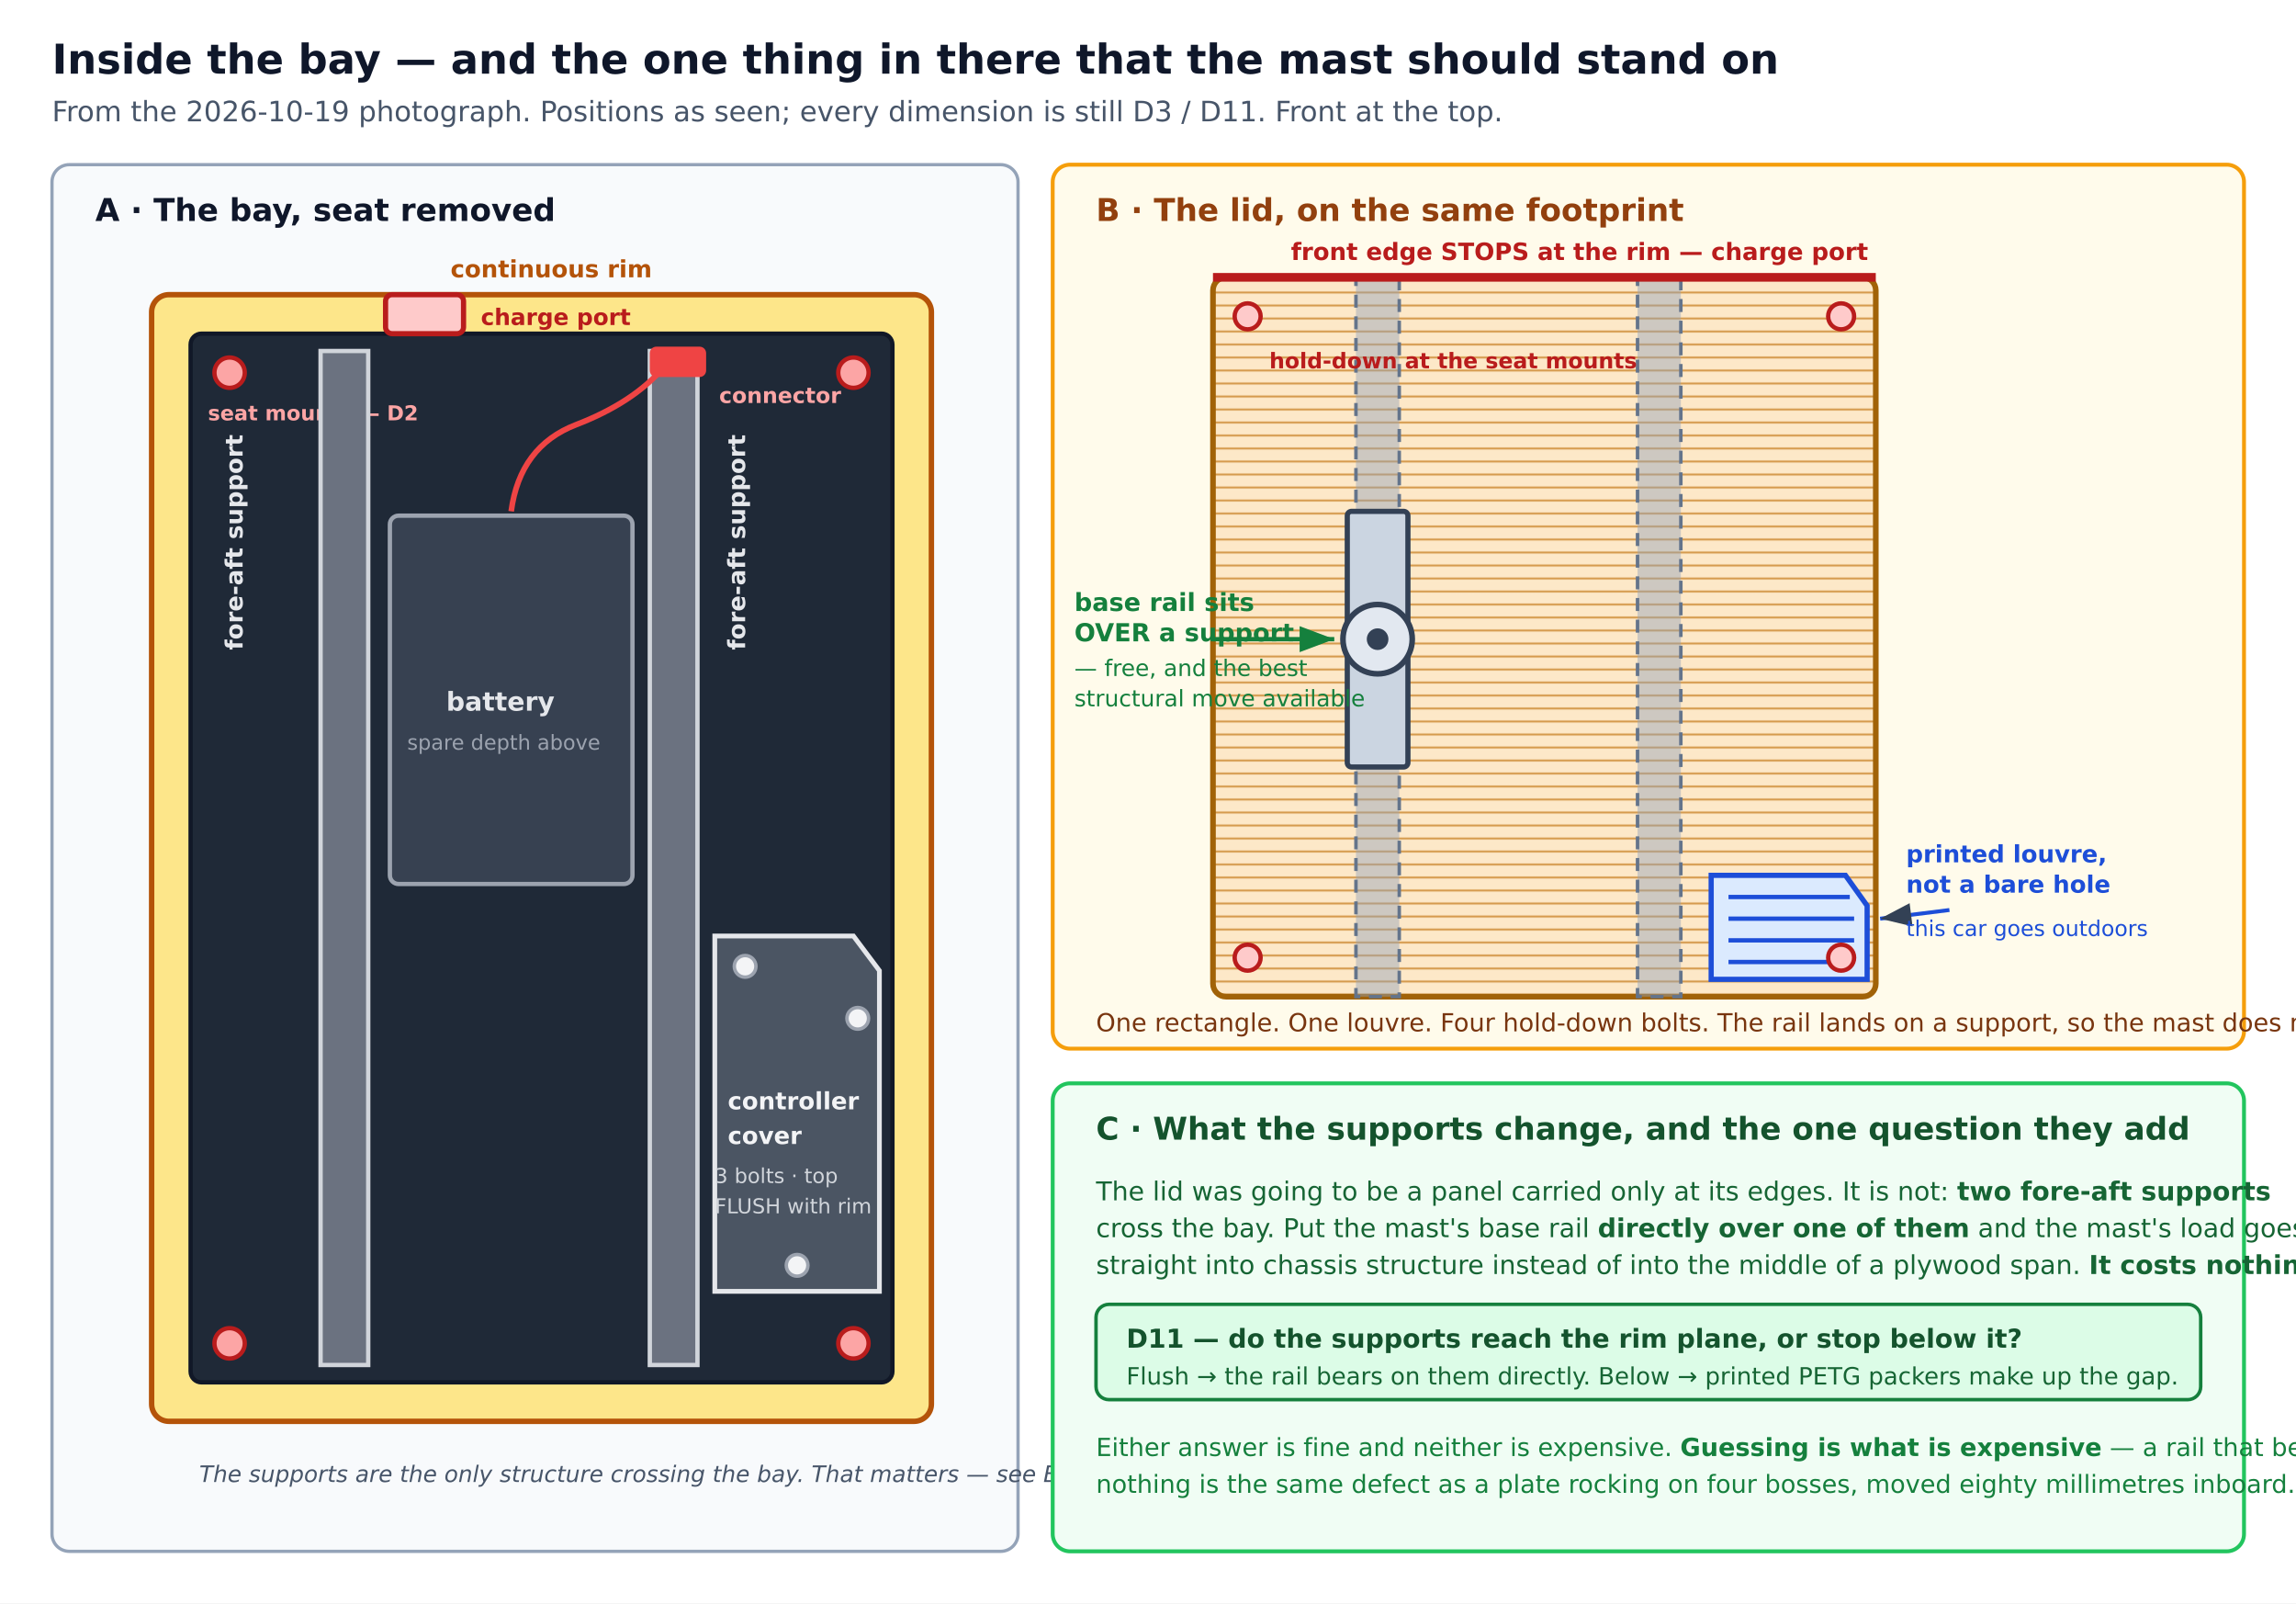
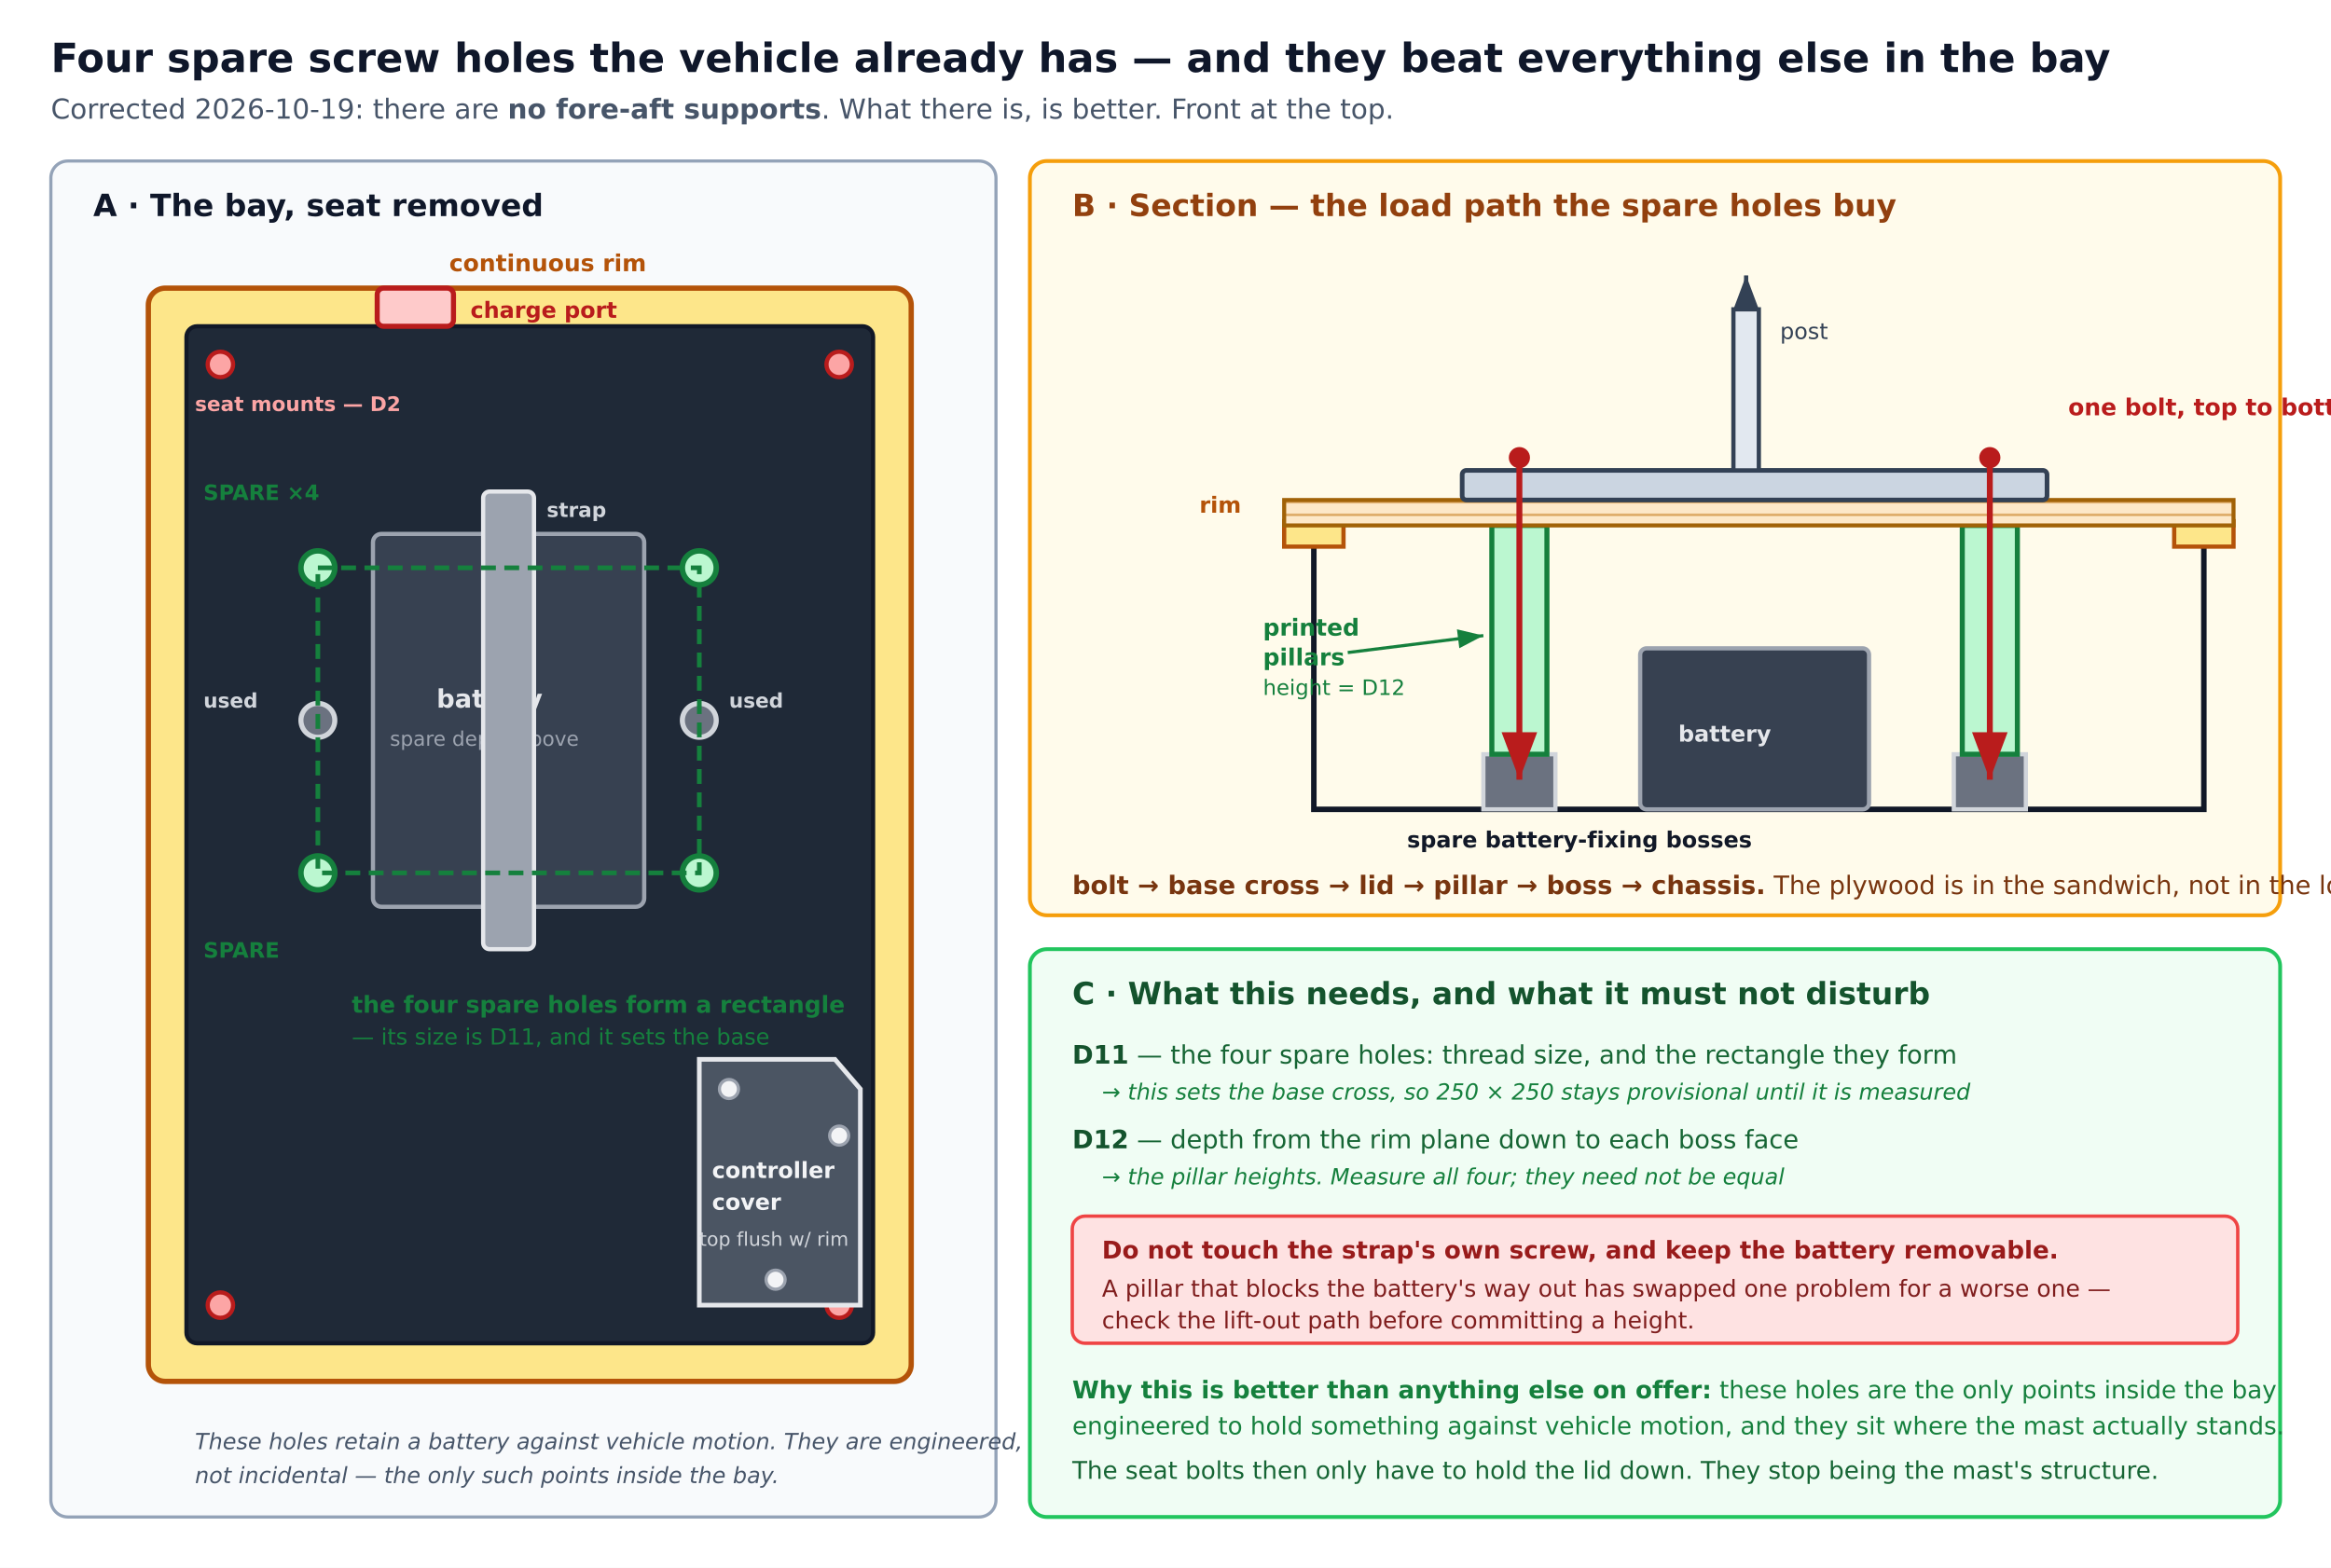
- <svg xmlns="http://www.w3.org/2000/svg" viewBox="0 0 1060 740" width="1060" height="740" font-family="DejaVu Sans, Helvetica, Arial, sans-serif">
+ <svg xmlns="http://www.w3.org/2000/svg" viewBox="0 0 1100 740" width="1100" height="740" font-family="DejaVu Sans, Helvetica, Arial, sans-serif">
  <defs>
    <marker id="a" markerWidth="9" markerHeight="9" refX="8" refY="3" orient="auto">
      <path d="M0,0 L0,6 L8,3 z" fill="#334155" />
    </marker>
    <marker id="ar" markerWidth="9" markerHeight="9" refX="8" refY="3" orient="auto">
      <path d="M0,0 L0,6 L8,3 z" fill="#b91c1c" />
    </marker>
    <marker id="ag" markerWidth="9" markerHeight="9" refX="8" refY="3" orient="auto">
      <path d="M0,0 L0,6 L8,3 z" fill="#15803d" />
    </marker>
    <pattern id="ply" width="6" height="6" patternUnits="userSpaceOnUse">
      <rect width="6" height="6" fill="#fde8c8" />
      <line x1="0" y1="3" x2="6" y2="3" stroke="#d9a259" stroke-width="1" />
    </pattern>
  </defs>
-   <rect width="1060" height="740" fill="#ffffff" />
+   <rect width="1100" height="740" fill="#ffffff" />
  <text x="24" y="34" font-size="19" font-weight="bold" fill="#0f172a">
-     Inside the bay — and the one thing in there that the mast should stand on
+     Four spare screw holes the vehicle already has — and they beat everything else in the bay
  </text>
  <text x="24" y="56" font-size="13" fill="#475569">
-     From the 2026-10-19 photograph. Positions as seen; every dimension is still D3 / D11. Front at the top.
+     Corrected 2026-10-19: there are <tspan font-weight="bold">no fore-aft supports</tspan>. What there is, is better. Front at the top.
  </text>
  <rect x="24" y="76" width="446" height="640" rx="8" fill="#f8fafc" stroke="#94a3b8" stroke-width="1.5" />
  <text x="44" y="102" font-size="14.5" font-weight="bold" fill="#0f172a">A · The bay, seat removed</text>
-   <rect x="70" y="136" width="360" height="520" rx="8" fill="#fde68a" stroke="#b45309" stroke-width="2.5" />
-   <text x="208" y="128" font-size="11" font-weight="bold" fill="#b45309">continuous rim</text>
-   <rect x="88" y="154" width="324" height="484" rx="5" fill="#1f2937" stroke="#111827" stroke-width="2" />
+   <rect x="70" y="136" width="360" height="516" rx="8" fill="#fde68a" stroke="#b45309" stroke-width="2.5" />
+   <text x="212" y="128" font-size="11" font-weight="bold" fill="#b45309">continuous rim</text>
+   <rect x="88" y="154" width="324" height="480" rx="5" fill="#1f2937" stroke="#111827" stroke-width="2" />
  <rect x="178" y="136" width="36" height="18" rx="3" fill="#fecaca" stroke="#b91c1c" stroke-width="2.4" />
  <text x="222" y="150" font-size="10.5" font-weight="bold" fill="#b91c1c">charge port</text>
  <g fill="#fca5a5" stroke="#b91c1c" stroke-width="2">
-     <circle cx="106" cy="172" r="7" />
-     <circle cx="394" cy="172" r="7" />
-     <circle cx="106" cy="620" r="7" />
-     <circle cx="394" cy="620" r="7" />
+     <circle cx="104" cy="172" r="6" />
+     <circle cx="396" cy="172" r="6" />
+     <circle cx="104" cy="616" r="6" />
+     <circle cx="396" cy="616" r="6" />
  </g>
-   <text x="96" y="194" font-size="9.5" font-weight="bold" fill="#fca5a5">seat mounts — D2</text>
-   <rect x="148" y="162" width="22" height="468" fill="#6b7280" stroke="#d1d5db" stroke-width="2" />
-   <rect x="300" y="162" width="22" height="468" fill="#6b7280" stroke="#d1d5db" stroke-width="2" />
-   <text x="112" y="300" font-size="11" font-weight="bold" fill="#e5e7eb" transform="rotate(-90 112 300)">fore-aft support</text>
-   <text x="344" y="300" font-size="11" font-weight="bold" fill="#e5e7eb" transform="rotate(-90 344 300)">fore-aft support</text>
-   <rect x="180" y="238" width="112" height="170" rx="4" fill="#374151" stroke="#9ca3af" stroke-width="2" />
-   <text x="206" y="328" font-size="12" font-weight="bold" fill="#e5e7eb">battery</text>
-   <text x="188" y="346" font-size="9.5" fill="#9ca3af">spare depth above</text>
-   <path d="M236,236 q4,-30 30,-40 q26,-10 40,-26" fill="none" stroke="#ef4444" stroke-width="2.6" />
-   <rect x="300" y="160" width="26" height="14" rx="3" fill="#ef4444" />
-   <text x="332" y="186" font-size="10" font-weight="bold" fill="#fca5a5">connector</text>
-   <path d="M330,432 L394,432 L406,448 L406,596 L330,596 Z" fill="#4b5563" stroke="#e5e7eb" stroke-width="2.2" />
-   <g fill="#f3f4f6" stroke="#9ca3af" stroke-width="1.6">
-     <circle cx="344" cy="446" r="5" />
-     <circle cx="396" cy="470" r="5" />
-     <circle cx="368" cy="584" r="5" />
+   <text x="92" y="194" font-size="9.5" font-weight="bold" fill="#fca5a5">seat mounts — D2</text>
+   <rect x="176" y="252" width="128" height="176" rx="4" fill="#374151" stroke="#9ca3af" stroke-width="2" />
+   <text x="206" y="334" font-size="12" font-weight="bold" fill="#e5e7eb">battery</text>
+   <text x="184" y="352" font-size="9.5" fill="#9ca3af">spare depth above</text>
+   <rect x="228" y="232" width="24" height="216" rx="3" fill="#9ca3af" stroke="#e5e7eb" stroke-width="2" />
+   <text x="258" y="244" font-size="9.5" font-weight="bold" fill="#d1d5db">strap</text>
+   <g>
+     <circle cx="150" cy="268" r="8" fill="#bbf7d0" stroke="#15803d" stroke-width="2.6" />
+     <circle cx="150" cy="340" r="8" fill="#6b7280" stroke="#d1d5db" stroke-width="2.4" />
+     <circle cx="150" cy="412" r="8" fill="#bbf7d0" stroke="#15803d" stroke-width="2.6" />
+     <circle cx="330" cy="268" r="8" fill="#bbf7d0" stroke="#15803d" stroke-width="2.6" />
+     <circle cx="330" cy="340" r="8" fill="#6b7280" stroke="#d1d5db" stroke-width="2.4" />
+     <circle cx="330" cy="412" r="8" fill="#bbf7d0" stroke="#15803d" stroke-width="2.6" />
  </g>
-   <text x="336" y="512" font-size="11" font-weight="bold" fill="#f3f4f6">controller</text>
-   <text x="336" y="528" font-size="11" font-weight="bold" fill="#f3f4f6">cover</text>
-   <text x="330" y="546" font-size="9.5" fill="#d1d5db">3 bolts · top</text>
-   <text x="330" y="560" font-size="9.5" fill="#d1d5db">FLUSH with rim</text>
+   <text x="96" y="236" font-size="10" font-weight="bold" fill="#15803d">SPARE ×4</text>
+   <text x="96" y="452" font-size="10" font-weight="bold" fill="#15803d">SPARE</text>
+   <text x="96" y="334" font-size="9.5" font-weight="bold" fill="#d1d5db">used</text>
+   <text x="344" y="334" font-size="9.5" font-weight="bold" fill="#d1d5db">used</text>
+   <rect x="150" y="268" width="180" height="144" fill="none" stroke="#15803d" stroke-width="2.2" stroke-dasharray="7 4" />
+   <text x="166" y="478" font-size="11" font-weight="bold" fill="#15803d">the four spare holes form a rectangle</text>
+   <text x="166" y="493" font-size="10.5" fill="#15803d">— its size is D11, and it sets the base</text>
+   <path d="M330,500 L394,500 L406,514 L406,616 L330,616 Z" fill="#4b5563" stroke="#e5e7eb" stroke-width="2.2" />
+   <g fill="#f3f4f6" stroke="#9ca3af" stroke-width="1.5">
+     <circle cx="344" cy="514" r="4.5" />
+     <circle cx="396" cy="536" r="4.5" />
+     <circle cx="366" cy="604" r="4.5" />
+   </g>
+   <text x="336" y="556" font-size="10.5" font-weight="bold" fill="#f3f4f6">controller</text>
+   <text x="336" y="571" font-size="10.5" font-weight="bold" fill="#f3f4f6">cover</text>
+   <text x="330" y="588" font-size="9" fill="#d1d5db">top flush w/ rim</text>
  <text x="92" y="684" font-size="10.5" font-style="italic" fill="#475569">
-     The supports are the only structure crossing the bay. That matters — see B.
+     These holes retain a battery against vehicle motion. They are engineered,
  </text>
-   <rect x="486" y="76" width="550" height="408" rx="8" fill="#fffbeb" stroke="#f59e0b" stroke-width="1.8" />
-   <text x="506" y="102" font-size="14.5" font-weight="bold" fill="#92400e">B · The lid, on the same footprint</text>
-   <rect x="560" y="128" width="306" height="332" rx="6" fill="url(#ply)" stroke="#a16207" stroke-width="2.6" />
-   <rect x="626" y="128" width="20" height="332" fill="#94a3b8" fill-opacity="0.45" stroke="#64748b" stroke-width="1.6" stroke-dasharray="6 4" />
-   <rect x="756" y="128" width="20" height="332" fill="#94a3b8" fill-opacity="0.45" stroke="#64748b" stroke-width="1.6" stroke-dasharray="6 4" />
-   <rect x="622" y="236" width="28" height="118" rx="2" fill="#cbd5e1" stroke="#334155" stroke-width="2.4" />
-   <circle cx="636" cy="295" r="16" fill="#e2e8f0" stroke="#334155" stroke-width="2.6" />
-   <circle cx="636" cy="295" r="5" fill="#334155" />
-   <path d="M560,295 L616,295" stroke="#15803d" stroke-width="2" marker-end="url(#ag)" />
-   <text x="496" y="282" font-size="11.5" font-weight="bold" fill="#15803d">base rail sits</text>
-   <text x="496" y="296" font-size="11.5" font-weight="bold" fill="#15803d">OVER a support</text>
-   <text x="496" y="312" font-size="10.5" fill="#15803d">— free, and the best</text>
-   <text x="496" y="326" font-size="10.5" fill="#15803d">structural move available</text>
-   <rect x="786" y="404" width="76" height="0" fill="none" />
-   <path d="M790,404 L852,404 L862,418 L862,452 L790,452 Z" fill="#dbeafe" stroke="#1d4ed8" stroke-width="2.4" />
-   <g stroke="#1d4ed8" stroke-width="2">
-     <line x1="798" y1="414" x2="854" y2="414" />
-     <line x1="798" y1="424" x2="856" y2="424" />
-     <line x1="798" y1="434" x2="856" y2="434" />
-     <line x1="798" y1="444" x2="856" y2="444" />
+   <text x="92" y="700" font-size="10.5" font-style="italic" fill="#475569">
+     not incidental — the only such points inside the bay.
+   </text>
+   <rect x="486" y="76" width="590" height="356" rx="8" fill="#fffbeb" stroke="#f59e0b" stroke-width="1.8" />
+   <text x="506" y="102" font-size="14.5" font-weight="bold" fill="#92400e">B · Section — the load path the spare holes buy</text>
+   <path d="M620,246 L620,382 L1040,382 L1040,246" fill="none" stroke="#111827" stroke-width="2.6" />
+   <rect x="606" y="246" width="28" height="12" fill="#fde68a" stroke="#b45309" stroke-width="2" />
+   <rect x="1026" y="246" width="28" height="12" fill="#fde68a" stroke="#b45309" stroke-width="2" />
+   <text x="566" y="242" font-size="10.5" font-weight="bold" fill="#b45309">rim</text>
+   <rect x="700" y="356" width="34" height="26" fill="#6b7280" stroke="#d1d5db" stroke-width="2" />
+   <rect x="922" y="356" width="34" height="26" fill="#6b7280" stroke="#d1d5db" stroke-width="2" />
+   <text x="664" y="400" font-size="10.5" font-weight="bold" fill="#111827">spare battery-fixing bosses</text>
+   <rect x="774" y="306" width="108" height="76" rx="3" fill="#374151" stroke="#9ca3af" stroke-width="2" />
+   <text x="792" y="350" font-size="10.5" font-weight="bold" fill="#e5e7eb">battery</text>
+   <rect x="704" y="248" width="26" height="108" fill="#bbf7d0" stroke="#15803d" stroke-width="2.4" />
+   <rect x="926" y="248" width="26" height="108" fill="#bbf7d0" stroke="#15803d" stroke-width="2.4" />
+   <text x="596" y="300" font-size="11" font-weight="bold" fill="#15803d">printed</text>
+   <text x="596" y="314" font-size="11" font-weight="bold" fill="#15803d">pillars</text>
+   <text x="596" y="328" font-size="10" fill="#15803d">height = D12</text>
+   <path d="M636,308 L700,300" stroke="#15803d" stroke-width="1.5" marker-end="url(#ag)" />
+   <rect x="606" y="236" width="448" height="12" fill="url(#ply)" stroke="#a16207" stroke-width="1.9" />
+   <rect x="690" y="222" width="276" height="14" rx="2" fill="#cbd5e1" stroke="#334155" stroke-width="2.2" />
+   <rect x="818" y="146" width="12" height="76" fill="#e2e8f0" stroke="#334155" stroke-width="2" />
+   <path d="M824,144 L824,130" stroke="#334155" stroke-width="2" marker-end="url(#a)" />
+   <text x="840" y="160" font-size="10.5" fill="#334155">post</text>
+   <g stroke="#b91c1c" stroke-width="2.8">
+     <line x1="717" y1="218" x2="717" y2="368" marker-end="url(#ar)" />
+     <line x1="939" y1="218" x2="939" y2="368" marker-end="url(#ar)" />
  </g>
-   <path d="M900,420 L868,424" stroke="#1d4ed8" stroke-width="1.8" marker-end="url(#a)" />
-   <text x="880" y="398" font-size="11" font-weight="bold" fill="#1d4ed8">printed louvre,</text>
-   <text x="880" y="412" font-size="11" font-weight="bold" fill="#1d4ed8">not a bare hole</text>
-   <text x="880" y="432" font-size="10" fill="#1d4ed8">this car goes outdoors</text>
-   <g fill="#fecaca" stroke="#b91c1c" stroke-width="2">
-     <circle cx="576" cy="146" r="6" />
-     <circle cx="850" cy="146" r="6" />
-     <circle cx="576" cy="442" r="6" />
-     <circle cx="850" cy="442" r="6" />
-   </g>
-   <text x="586" y="170" font-size="10" font-weight="bold" fill="#b91c1c">hold-down at the seat mounts</text>
-   <line x1="560" y1="128" x2="866" y2="128" stroke="#b91c1c" stroke-width="4" />
-   <text x="596" y="120" font-size="11" font-weight="bold" fill="#b91c1c">front edge STOPS at the rim — charge port</text>
-   <text x="506" y="476" font-size="11.5" fill="#78350f">
-     One rectangle. One louvre. Four hold-down bolts. The rail lands on a support, so the mast does not load bare plywood.
+   <circle cx="717" cy="216" r="5" fill="#b91c1c" />
+   <circle cx="939" cy="216" r="5" fill="#b91c1c" />
+   <text x="976" y="196" font-size="11" font-weight="bold" fill="#b91c1c">one bolt, top to bottom</text>
+   <text x="506" y="422" font-size="12" fill="#78350f">
+     <tspan font-weight="bold">bolt → base cross → lid → pillar → boss → chassis.</tspan> The plywood is in the sandwich, not in the load path.
  </text>
-   <rect x="486" y="500" width="550" height="216" rx="8" fill="#f0fdf4" stroke="#22c55e" stroke-width="1.8" />
-   <text x="506" y="526" font-size="14.5" font-weight="bold" fill="#14532d">C · What the supports change, and the one question they add</text>
-   <text x="506" y="554" font-size="12" fill="#166534">
-     The lid was going to be a panel carried only at its edges. It is not: <tspan font-weight="bold">two fore-aft supports</tspan>
+   <rect x="486" y="448" width="590" height="268" rx="8" fill="#f0fdf4" stroke="#22c55e" stroke-width="1.8" />
+   <text x="506" y="474" font-size="14.5" font-weight="bold" fill="#14532d">C · What this needs, and what it must not disturb</text>
+   <text x="506" y="502" font-size="12" fill="#166534">
+     <tspan font-weight="bold" fill="#14532d">D11</tspan> — the four spare holes: thread size, and the rectangle they form</text>
+   <text x="520" y="519" font-size="10.5" font-style="italic" fill="#15803d">→ this sets the base cross, so 250 × 250 stays provisional until it is measured</text>
+   <text x="506" y="542" font-size="12" fill="#166534">
+     <tspan font-weight="bold" fill="#14532d">D12</tspan> — depth from the rim plane down to each boss face</text>
+   <text x="520" y="559" font-size="10.5" font-style="italic" fill="#15803d">→ the pillar heights. Measure all four; they need not be equal</text>
+   <rect x="506" y="574" width="550" height="60" rx="6" fill="#fee2e2" stroke="#ef4444" stroke-width="1.6" />
+   <text x="520" y="594" font-size="11.5" font-weight="bold" fill="#991b1b">Do not touch the strap's own screw, and keep the battery removable.</text>
+   <text x="520" y="612" font-size="11" fill="#7f1d1d">A pillar that blocks the battery's way out has swapped one problem for a worse one —</text>
+   <text x="520" y="627" font-size="11" fill="#7f1d1d">check the lift-out path before committing a height.</text>
+   <text x="506" y="660" font-size="11.5" fill="#15803d">
+     <tspan font-weight="bold">Why this is better than anything else on offer:</tspan> these holes are the only points inside the bay
  </text>
-   <text x="506" y="571" font-size="12" fill="#166534">
-     cross the bay. Put the mast's base rail <tspan font-weight="bold">directly over one of them</tspan> and the mast's load goes
+   <text x="506" y="677" font-size="11.5" fill="#15803d">
+     engineered to hold something against vehicle motion, and they sit where the mast actually stands.
  </text>
-   <text x="506" y="588" font-size="12" fill="#166534">
-     straight into chassis structure instead of into the middle of a plywood span. <tspan font-weight="bold">It costs nothing.</tspan>
-   </text>
-   <rect x="506" y="602" width="510" height="44" rx="6" fill="#dcfce7" stroke="#15803d" stroke-width="1.6" />
-   <text x="520" y="622" font-size="12" font-weight="bold" fill="#14532d">D11 — do the supports reach the rim plane, or stop below it?</text>
-   <text x="520" y="639" font-size="11" fill="#166534">Flush → the rail bears on them directly. Below → printed PETG packers make up the gap.</text>
-   <text x="506" y="672" font-size="11.5" fill="#15803d">
-     Either answer is fine and neither is expensive. <tspan font-weight="bold">Guessing is what is expensive</tspan> — a rail that bears on
-   </text>
-   <text x="506" y="689" font-size="11.5" fill="#15803d">
-     nothing is the same defect as a plate rocking on four bosses, moved eighty millimetres inboard.
+   <text x="506" y="698" font-size="11.5" fill="#166534">
+     The seat bolts then only have to hold the lid down. They stop being the mast's structure.
  </text>
</svg>
